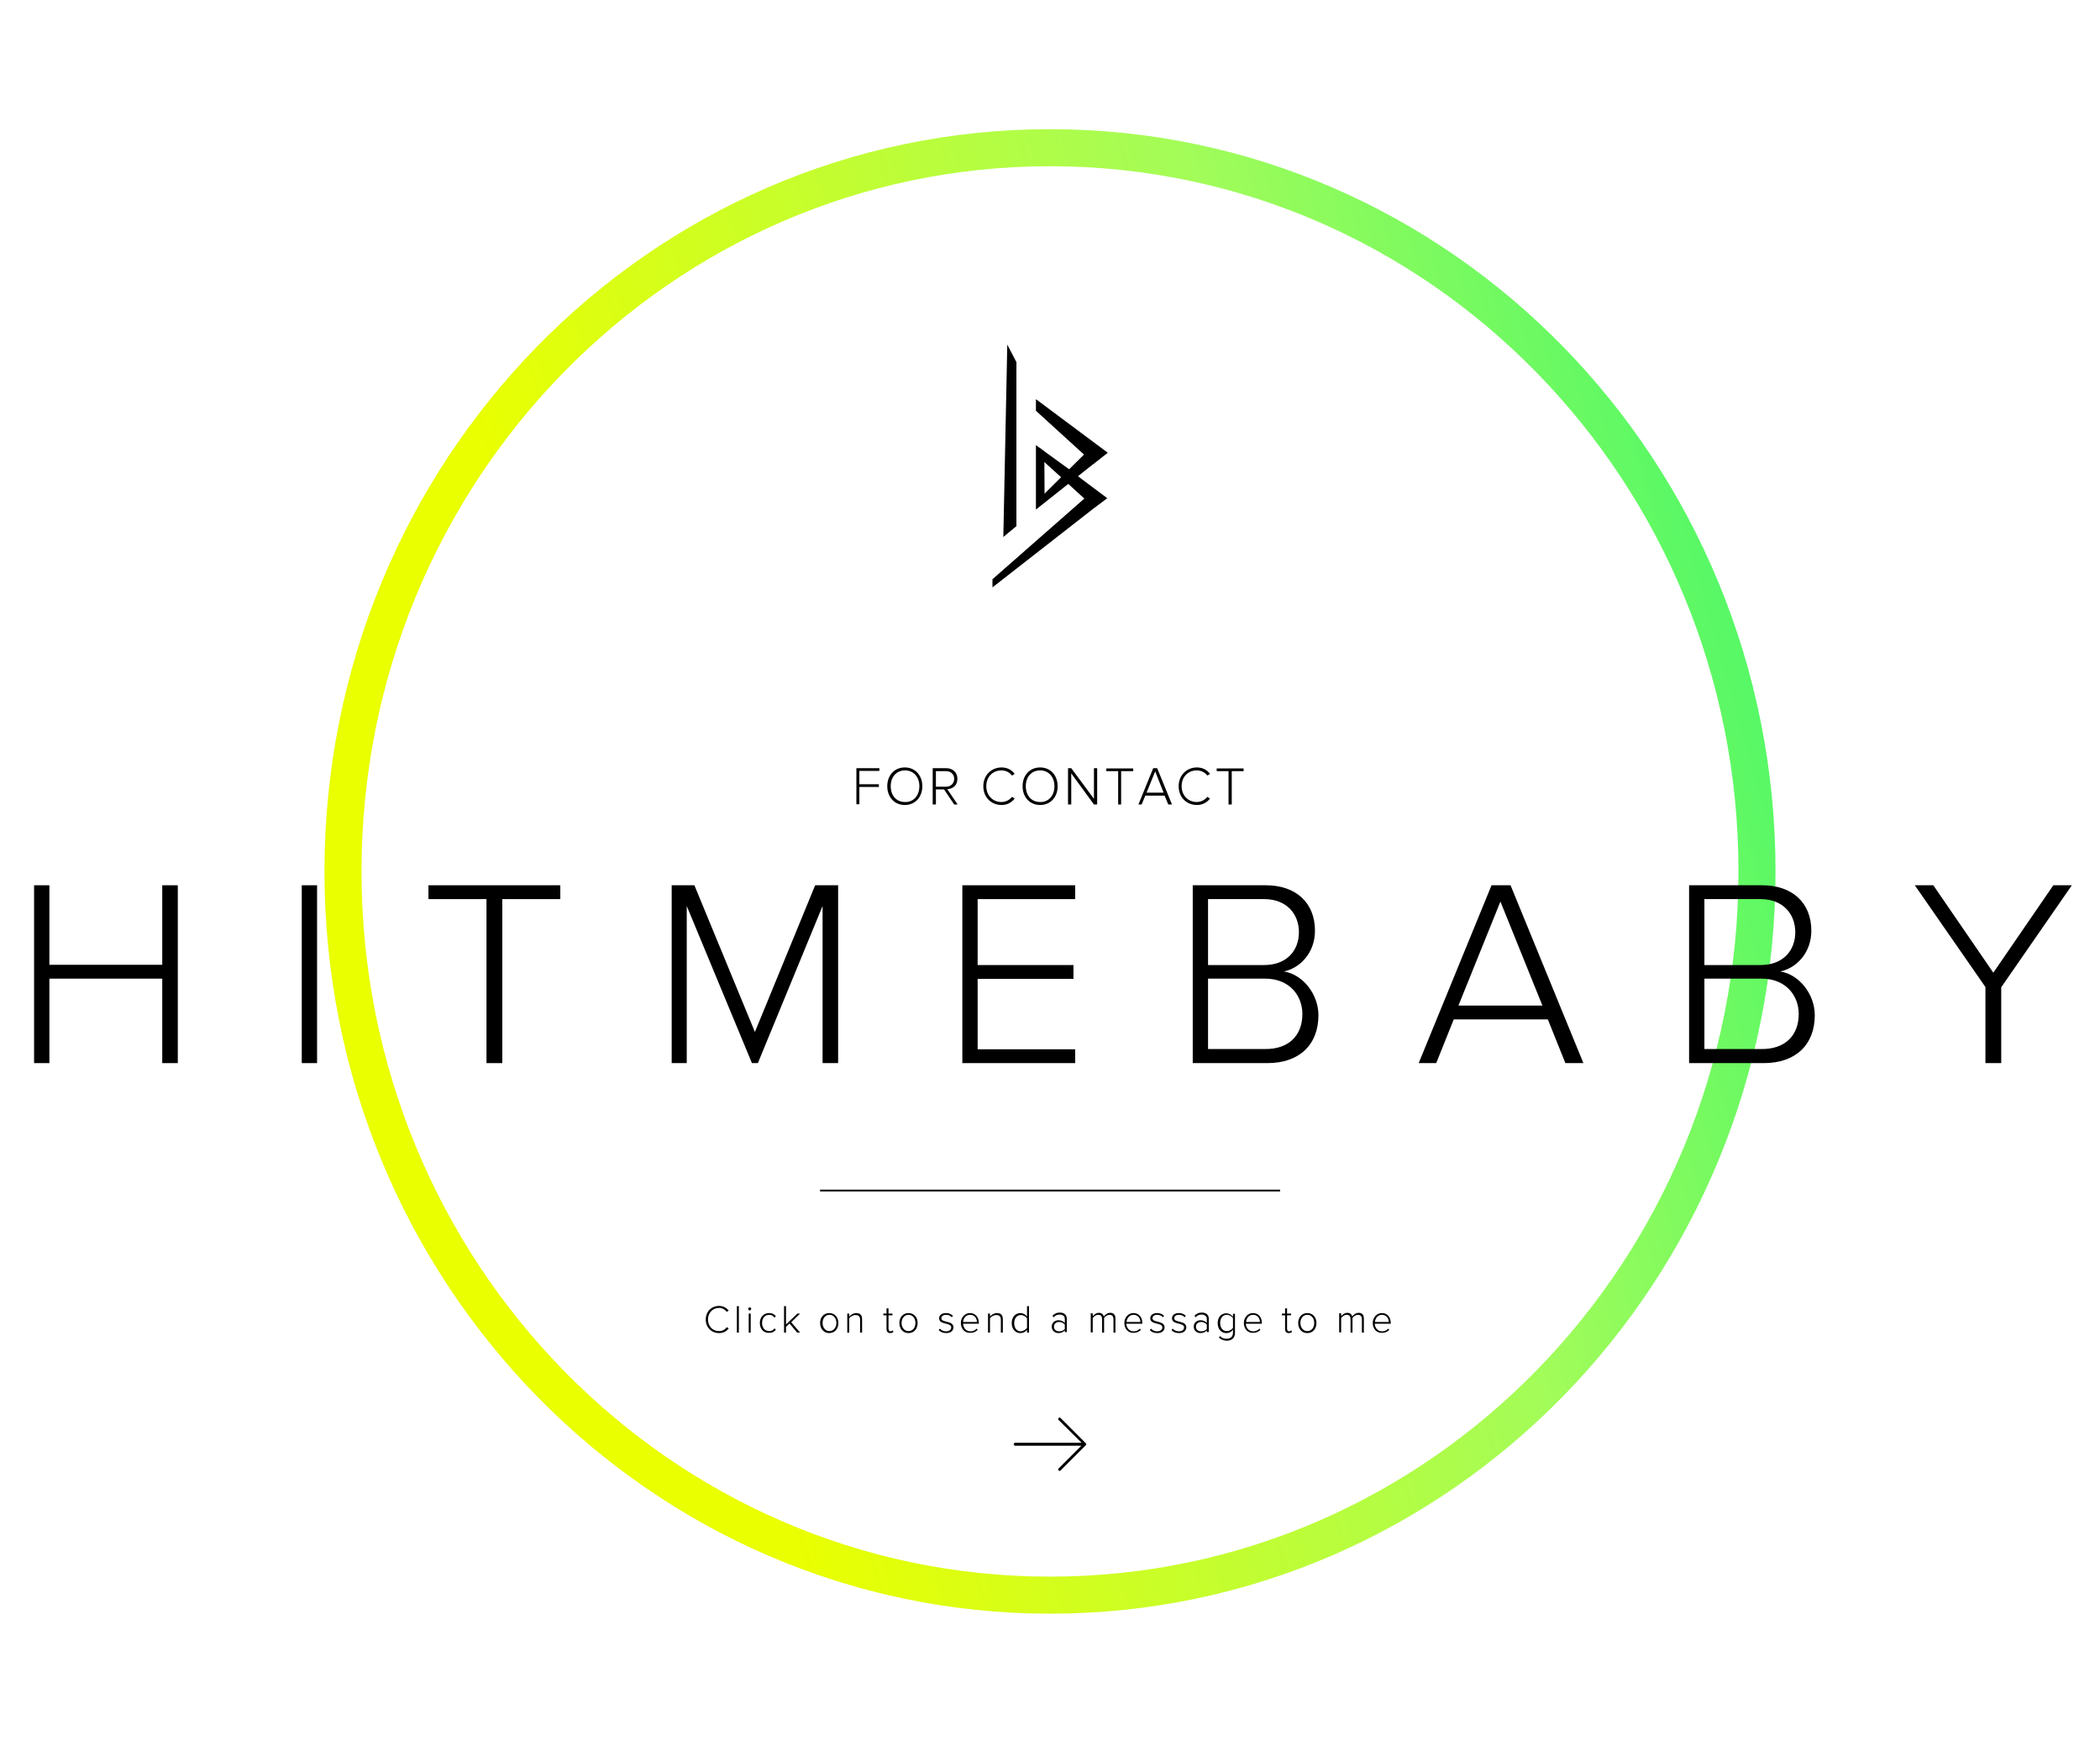
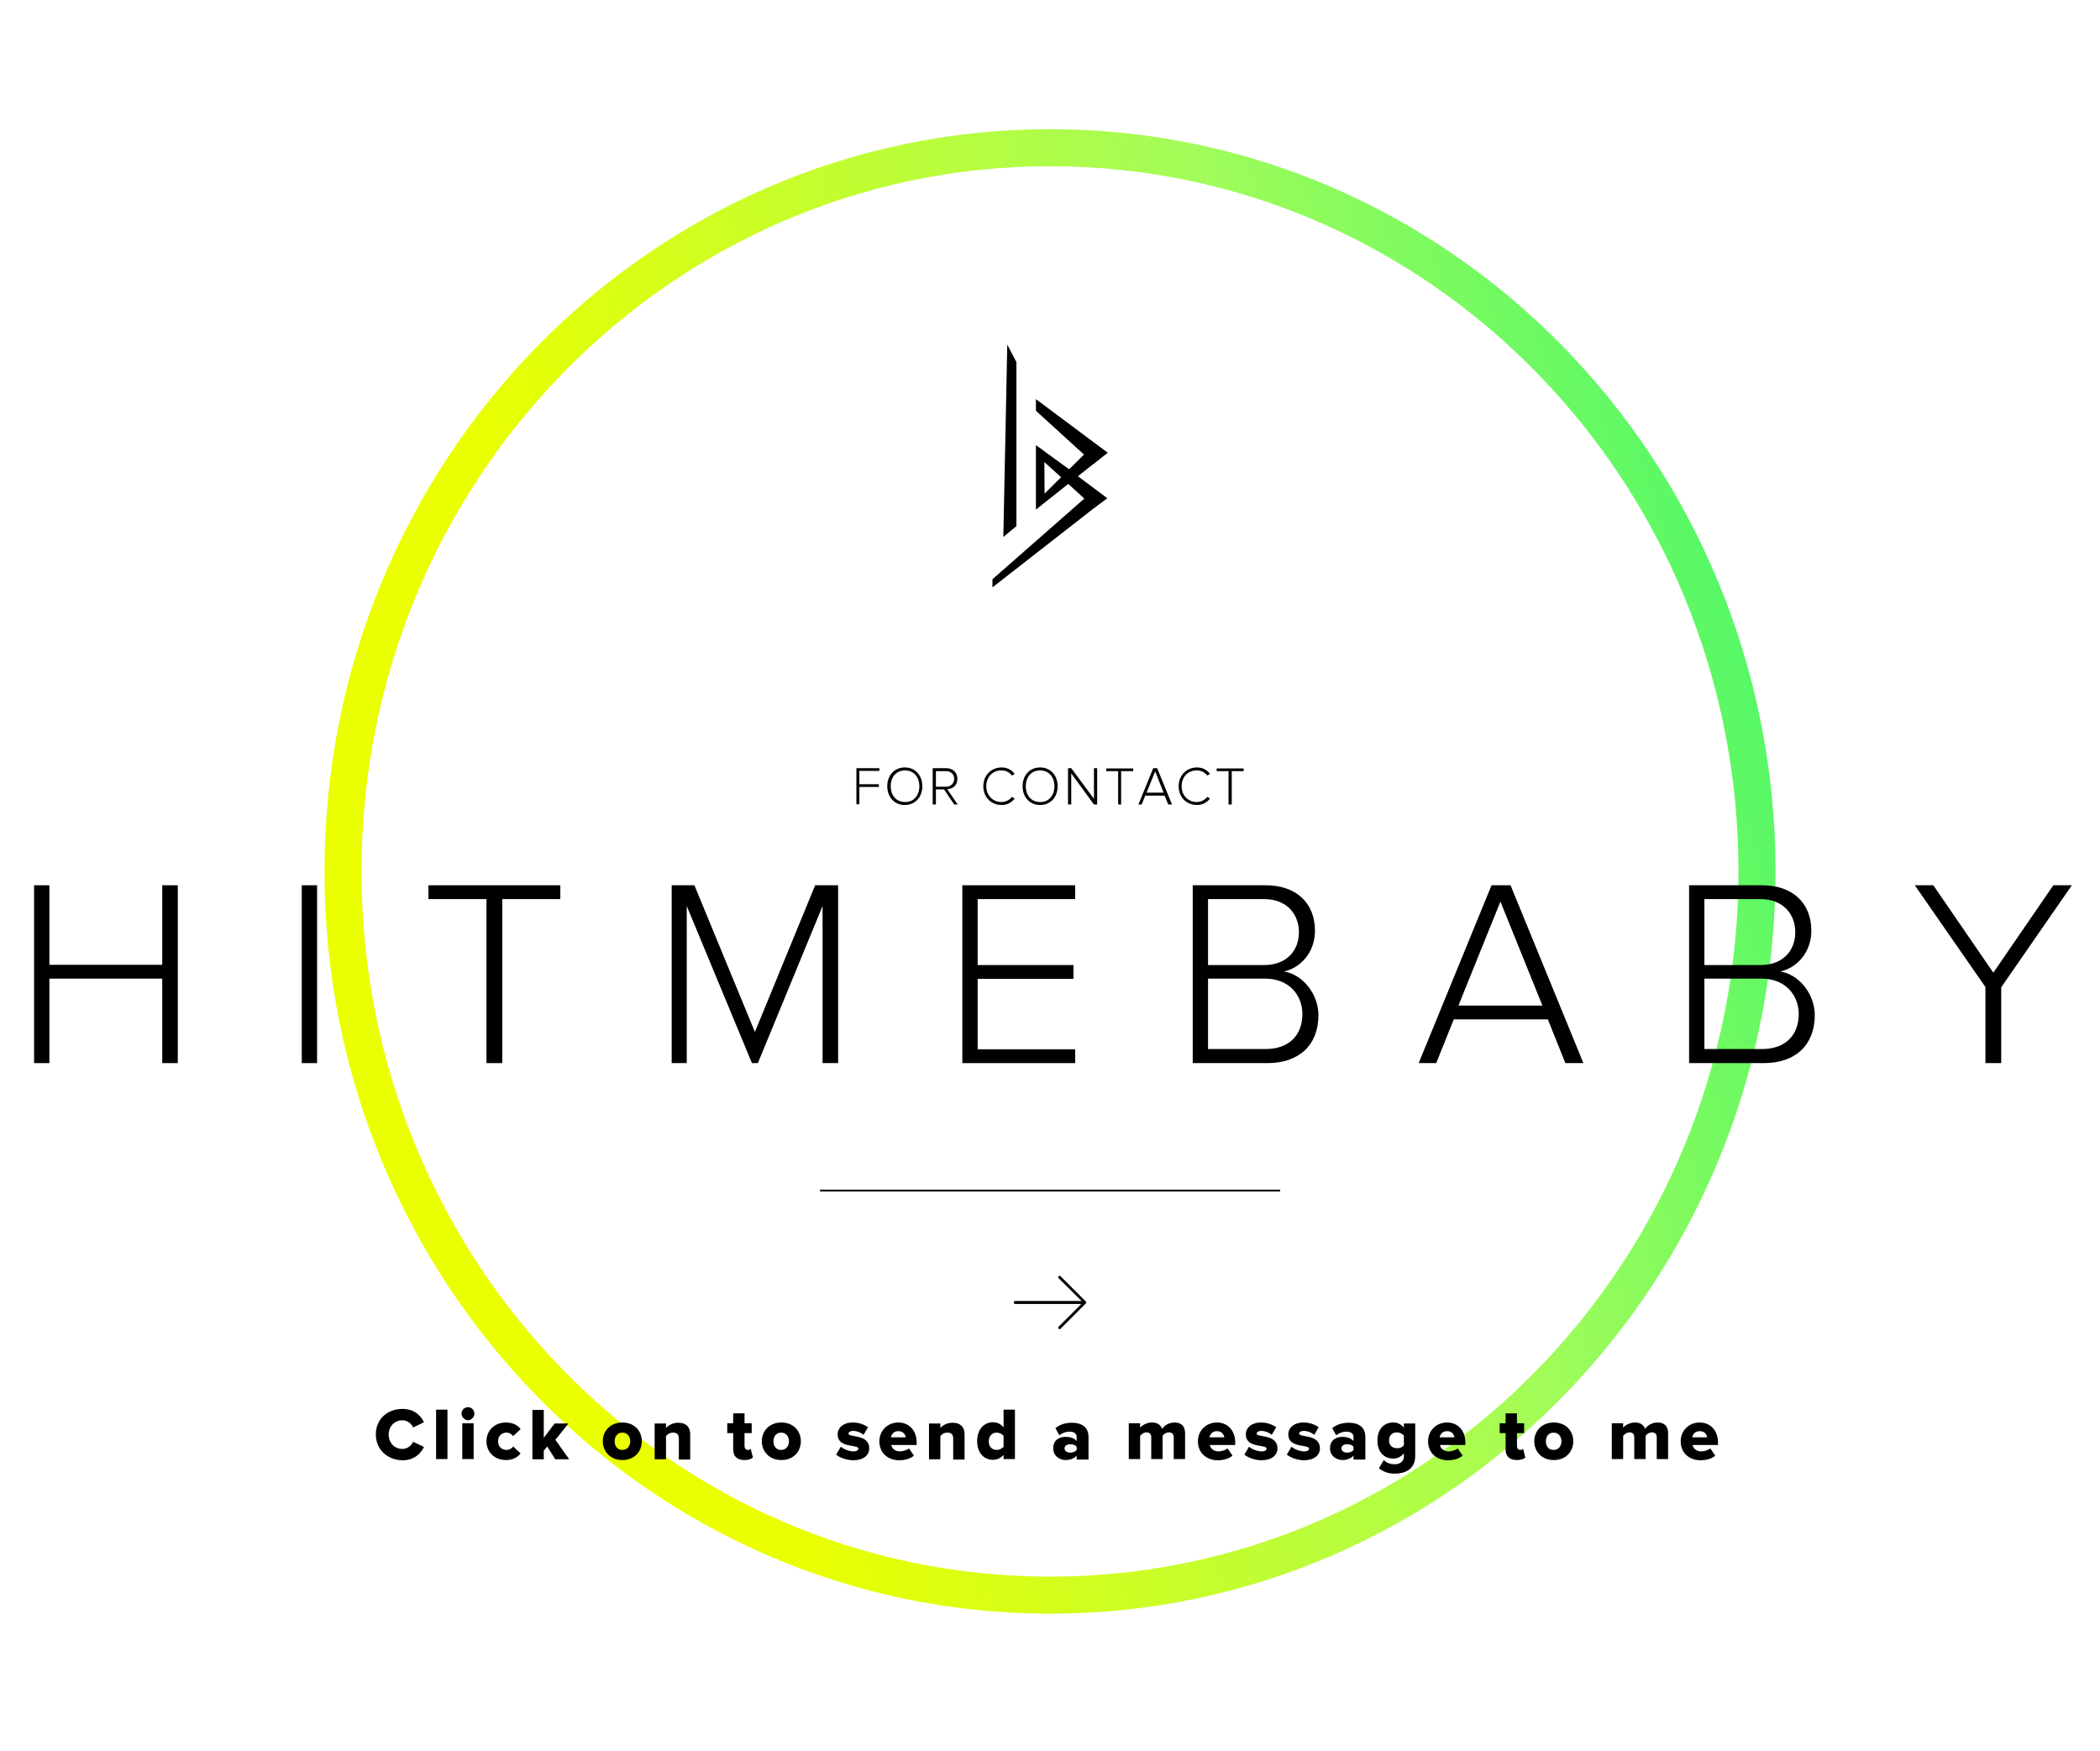
<svg xmlns="http://www.w3.org/2000/svg" version="1.1" id="START" x="0px" y="0px" viewBox="126 -11.4 850.4 708.7" enable-background="new 126 -11.4 850.4 708.7" xml:space="preserve">
  <linearGradient id="SVGID_1_" gradientUnits="userSpaceOnUse" x1="268.262" y1="422.495" x2="834.173" y2="260.223">
    <stop offset="0" style="stop-color:#EAFF00" />
    <stop offset="0.203" style="stop-color:#EAFF00" />
    <stop offset="0.73" style="stop-color:#A2FC59" />
    <stop offset="1" style="stop-color:#57F866" />
  </linearGradient>
  <ellipse fill="none" stroke="url(#SVGID_1_)" stroke-width="15" stroke-miterlimit="10" cx="551.2" cy="341.4" rx="286.3" ry="293" />
  <g>
    <path d="M472.8,314.3v-14.7h9.3v1.1h-8.1v5.4h7.9v1.1h-7.9v7H472.8z" />
    <path d="M485.3,306.9c0-4.3,2.8-7.6,7.1-7.6c4.3,0,7.1,3.3,7.1,7.6s-2.8,7.6-7.1,7.6C488.1,314.5,485.3,311.2,485.3,306.9z    M498.3,306.9c0-3.7-2.3-6.4-5.8-6.4c-3.6,0-5.8,2.7-5.8,6.4c0,3.7,2.2,6.4,5.8,6.4C496,313.4,498.3,310.6,498.3,306.9z" />
    <path d="M512.4,314.3l-4.1-6.1H505v6.1h-1.3v-14.7h5.5c2.5,0,4.5,1.6,4.5,4.3c0,2.7-1.9,4.1-4.1,4.2l4.2,6.2H512.4z M512.4,303.9   c0-1.8-1.3-3.1-3.3-3.1H505v6.3h4.1C511.1,307.1,512.4,305.7,512.4,303.9z" />
    <path d="M524.2,306.9c0-4.5,3.3-7.6,7.4-7.6c2.3,0,4.1,1,5.3,2.6l-1.1,0.7c-0.9-1.3-2.5-2.1-4.3-2.1c-3.5,0-6.1,2.6-6.1,6.4   c0,3.8,2.7,6.4,6.1,6.4c1.8,0,3.4-0.9,4.3-2.1l1.1,0.7c-1.3,1.6-3,2.6-5.3,2.6C527.5,314.5,524.2,311.5,524.2,306.9z" />
    <path d="M540.1,306.9c0-4.3,2.8-7.6,7.1-7.6c4.3,0,7.1,3.3,7.1,7.6s-2.8,7.6-7.1,7.6C542.9,314.5,540.1,311.2,540.1,306.9z    M553,306.9c0-3.7-2.3-6.4-5.8-6.4c-3.6,0-5.8,2.7-5.8,6.4c0,3.7,2.2,6.4,5.8,6.4C550.7,313.4,553,310.6,553,306.9z" />
    <path d="M569,314.3l-9.2-12.6v12.6h-1.3v-14.7h1.3L569,312v-12.4h1.3v14.7H569z" />
    <path d="M578.8,314.3v-13.5H574v-1.1h10.9v1.1H580v13.5H578.8z" />
    <path d="M599.1,314.3l-1.5-3.6h-7.8l-1.5,3.6H587l6-14.7h1.6l6,14.7H599.1z M593.8,300.9l-3.5,8.6h6.9L593.8,300.9z" />
    <path d="M603.3,306.9c0-4.5,3.3-7.6,7.4-7.6c2.3,0,4.1,1,5.3,2.6l-1.1,0.7c-0.9-1.3-2.5-2.1-4.3-2.1c-3.5,0-6.1,2.6-6.1,6.4   c0,3.8,2.7,6.4,6.1,6.4c1.8,0,3.4-0.9,4.3-2.1l1.1,0.7c-1.3,1.6-3,2.6-5.3,2.6C606.6,314.5,603.3,311.5,603.3,306.9z" />
    <path d="M623.5,314.3v-13.5h-4.8v-1.1h10.9v1.1h-4.8v13.5H623.5z" />
  </g>
  <g>
-     <path d="M411.8,522.8c0-3.3,2.4-5.5,5.4-5.5c1.7,0,3,0.8,3.9,1.9l-0.8,0.5c-0.7-0.9-1.8-1.6-3.1-1.6c-2.5,0-4.5,1.9-4.5,4.7   c0,2.8,1.9,4.7,4.5,4.7c1.3,0,2.4-0.6,3.1-1.6l0.8,0.5c-0.9,1.2-2.2,1.9-3.9,1.9C414.2,528.3,411.8,526.1,411.8,522.8z" />
-     <path d="M424.4,528.1v-10.7h0.8v10.7H424.4z" />
-     <path d="M429,518.5c0-0.4,0.3-0.6,0.6-0.6c0.4,0,0.6,0.3,0.6,0.6s-0.3,0.6-0.6,0.6C429.3,519.2,429,518.9,429,518.5z M429.2,528.1   v-7.7h0.8v7.7H429.2z" />
-     <path d="M433.7,524.2c0-2.3,1.5-4,3.8-4c1.3,0,2.1,0.5,2.7,1.3l-0.6,0.5c-0.6-0.8-1.3-1.1-2.1-1.1c-1.8,0-2.9,1.4-2.9,3.3   c0,1.9,1.1,3.3,2.9,3.3c0.8,0,1.6-0.3,2.1-1.1l0.6,0.5c-0.6,0.8-1.4,1.3-2.7,1.3C435.1,528.3,433.7,526.5,433.7,524.2z" />
-     <path d="M448.8,528.1l-3.1-3.7l-1.4,1.4v2.3h-0.8v-10.7h0.8v7.4l4.6-4.4h1.1l-3.6,3.5l3.6,4.2H448.8z" />
-     <path d="M458.1,524.2c0-2.3,1.5-4,3.7-4c2.3,0,3.7,1.8,3.7,4c0,2.3-1.4,4.1-3.7,4.1C459.6,528.3,458.1,526.5,458.1,524.2z    M464.7,524.2c0-1.7-1-3.3-2.8-3.3c-1.8,0-2.8,1.6-2.8,3.3c0,1.7,1,3.3,2.8,3.3C463.6,527.5,464.7,526,464.7,524.2z" />
-     <path d="M474.3,528.1v-5.2c0-1.5-0.8-1.9-1.9-1.9c-1,0-2,0.6-2.5,1.3v5.8h-0.8v-7.7h0.8v1.2c0.6-0.7,1.7-1.4,2.8-1.4   c1.6,0,2.4,0.8,2.4,2.5v5.4H474.3z" />
-     <path d="M485,526.6v-5.5h-1.3v-0.7h1.3v-2.1h0.8v2.1h1.6v0.7h-1.6v5.4c0,0.6,0.3,1.1,0.8,1.1c0.4,0,0.7-0.2,0.9-0.4l0.3,0.6   c-0.3,0.3-0.7,0.5-1.3,0.5C485.5,528.3,485,527.7,485,526.6z" />
-     <path d="M490.2,524.2c0-2.3,1.5-4,3.7-4c2.3,0,3.7,1.8,3.7,4c0,2.3-1.4,4.1-3.7,4.1C491.6,528.3,490.2,526.5,490.2,524.2z    M496.7,524.2c0-1.7-1-3.3-2.8-3.3c-1.8,0-2.8,1.6-2.8,3.3c0,1.7,1,3.3,2.8,3.3C495.7,527.5,496.7,526,496.7,524.2z" />
-     <path d="M506.1,527.1l0.5-0.6c0.5,0.6,1.4,1.1,2.5,1.1c1.3,0,2.1-0.7,2.1-1.6c0-2.1-4.9-0.9-4.9-3.7c0-1.2,1-2.1,2.8-2.1   c1.3,0,2.2,0.5,2.8,1.1l-0.5,0.6c-0.4-0.6-1.3-1-2.3-1c-1.2,0-1.9,0.6-1.9,1.4c0,1.9,4.9,0.8,4.9,3.7c0,1.2-1,2.3-2.9,2.3   C507.9,528.3,506.9,527.9,506.1,527.1z" />
-     <path d="M515.1,524.2c0-2.2,1.6-4,3.7-4c2.4,0,3.6,1.9,3.6,4.1v0.2H516c0.1,1.7,1.2,3.1,3,3.1c1,0,1.9-0.4,2.5-1.1l0.4,0.5   c-0.8,0.8-1.7,1.2-3,1.2C516.7,528.3,515.1,526.6,515.1,524.2z M518.8,520.9c-1.8,0-2.7,1.6-2.8,2.9h5.6   C521.6,522.5,520.8,520.9,518.8,520.9z" />
-     <path d="M531.3,528.1v-5.2c0-1.5-0.8-1.9-1.9-1.9c-1,0-2,0.6-2.5,1.3v5.8h-0.8v-7.7h0.8v1.2c0.6-0.7,1.7-1.4,2.8-1.4   c1.6,0,2.4,0.8,2.4,2.5v5.4H531.3z" />
-     <path d="M541.9,528.1v-1.2c-0.5,0.8-1.5,1.4-2.7,1.4c-2,0-3.5-1.6-3.5-4c0-2.4,1.4-4.1,3.5-4.1c1.1,0,2.1,0.6,2.7,1.4v-4.2h0.8   v10.7H541.9z M541.9,526.2v-3.8c-0.4-0.8-1.5-1.4-2.5-1.4c-1.7,0-2.7,1.4-2.7,3.3s1,3.3,2.7,3.3   C540.4,527.5,541.4,526.9,541.9,526.2z" />
-     <path d="M557.2,528.1v-0.9c-0.7,0.8-1.6,1.1-2.6,1.1c-1.3,0-2.7-0.9-2.7-2.6c0-1.7,1.4-2.6,2.7-2.6c1.1,0,2,0.4,2.6,1.1v-1.6   c0-1.2-0.9-1.8-2.1-1.8c-1,0-1.7,0.3-2.4,1.1l-0.5-0.6c0.8-0.9,1.7-1.3,3-1.3c1.6,0,2.8,0.8,2.8,2.5v5.4H557.2z M557.2,526.6v-1.7   c-0.5-0.7-1.4-1.1-2.3-1.1c-1.3,0-2.1,0.8-2.1,1.9c0,1.1,0.8,1.9,2.1,1.9C555.8,527.6,556.7,527.3,557.2,526.6z" />
-     <path d="M576.9,528.1v-5.4c0-1.1-0.5-1.8-1.6-1.8c-0.8,0-1.8,0.6-2.2,1.3v5.9h-0.8v-5.4c0-1.1-0.4-1.8-1.6-1.8   c-0.8,0-1.7,0.6-2.2,1.3v5.8h-0.8v-7.7h0.8v1.2c0.3-0.5,1.4-1.4,2.5-1.4c1.2,0,1.8,0.7,2,1.5c0.4-0.7,1.5-1.5,2.6-1.5   c1.4,0,2.1,0.8,2.1,2.4v5.6H576.9z" />
-     <path d="M581.3,524.2c0-2.2,1.6-4,3.7-4c2.4,0,3.6,1.9,3.6,4.1v0.2h-6.5c0.1,1.7,1.2,3.1,3,3.1c1,0,1.9-0.4,2.5-1.1l0.4,0.5   c-0.8,0.8-1.7,1.2-3,1.2C582.9,528.3,581.3,526.6,581.3,524.2z M585,520.9c-1.8,0-2.7,1.6-2.8,2.9h5.6   C587.8,522.5,587,520.9,585,520.9z" />
-     <path d="M591.6,527.1l0.5-0.6c0.5,0.6,1.4,1.1,2.5,1.1c1.3,0,2.1-0.7,2.1-1.6c0-2.1-4.9-0.9-4.9-3.7c0-1.2,1-2.1,2.8-2.1   c1.3,0,2.2,0.5,2.8,1.1l-0.5,0.6c-0.4-0.6-1.3-1-2.3-1c-1.2,0-1.9,0.6-1.9,1.4c0,1.9,4.9,0.8,4.9,3.7c0,1.2-1,2.3-2.9,2.3   C593.3,528.3,592.4,527.9,591.6,527.1z" />
-     <path d="M600.4,527.1l0.5-0.6c0.5,0.6,1.4,1.1,2.5,1.1c1.3,0,2.1-0.7,2.1-1.6c0-2.1-4.9-0.9-4.9-3.7c0-1.2,1-2.1,2.8-2.1   c1.3,0,2.2,0.5,2.8,1.1l-0.5,0.6c-0.4-0.6-1.3-1-2.3-1c-1.2,0-1.9,0.6-1.9,1.4c0,1.9,4.9,0.8,4.9,3.7c0,1.2-1,2.3-2.9,2.3   C602.1,528.3,601.1,527.9,600.4,527.1z" />
-     <path d="M614.7,528.1v-0.9c-0.7,0.8-1.6,1.1-2.6,1.1c-1.3,0-2.7-0.9-2.7-2.6c0-1.7,1.4-2.6,2.7-2.6c1.1,0,2,0.4,2.6,1.1v-1.6   c0-1.2-0.9-1.8-2.1-1.8c-1,0-1.7,0.3-2.4,1.1l-0.5-0.6c0.8-0.9,1.7-1.3,3-1.3c1.6,0,2.8,0.8,2.8,2.5v5.4H614.7z M614.7,526.6v-1.7   c-0.5-0.7-1.4-1.1-2.3-1.1c-1.3,0-2.1,0.8-2.1,1.9c0,1.1,0.8,1.9,2.1,1.9C613.3,527.6,614.2,527.3,614.7,526.6z" />
-     <path d="M619.6,530.1l0.5-0.6c0.7,0.8,1.4,1.1,2.6,1.1c1.4,0,2.6-0.7,2.6-2.5v-1.2c-0.5,0.8-1.5,1.4-2.7,1.4c-2,0-3.5-1.6-3.5-4   c0-2.4,1.4-4,3.5-4c1.1,0,2.1,0.6,2.7,1.4v-1.2h0.8v7.7c0,2.4-1.6,3.2-3.5,3.2C621.4,531.2,620.5,531,619.6,530.1z M625.3,526.1   v-3.8c-0.4-0.8-1.5-1.4-2.5-1.4c-1.7,0-2.7,1.4-2.7,3.3c0,1.9,1,3.3,2.7,3.3C623.8,527.5,624.9,526.9,625.3,526.1z" />
-     <path d="M629.7,524.2c0-2.2,1.6-4,3.7-4c2.4,0,3.6,1.9,3.6,4.1v0.2h-6.5c0.1,1.7,1.2,3.1,3,3.1c1,0,1.9-0.4,2.5-1.1l0.4,0.5   c-0.8,0.8-1.7,1.2-3,1.2C631.3,528.3,629.7,526.6,629.7,524.2z M633.4,520.9c-1.8,0-2.7,1.6-2.8,2.9h5.6   C636.2,522.5,635.4,520.9,633.4,520.9z" />
-     <path d="M646.4,526.6v-5.5h-1.3v-0.7h1.3v-2.1h0.8v2.1h1.6v0.7h-1.6v5.4c0,0.6,0.3,1.1,0.8,1.1c0.4,0,0.7-0.2,0.9-0.4l0.3,0.6   c-0.3,0.3-0.7,0.5-1.3,0.5C646.9,528.3,646.4,527.7,646.4,526.6z" />
-     <path d="M651.7,524.2c0-2.3,1.5-4,3.7-4c2.3,0,3.7,1.8,3.7,4c0,2.3-1.4,4.1-3.7,4.1C653.1,528.3,651.7,526.5,651.7,524.2z    M658.2,524.2c0-1.7-1-3.3-2.8-3.3c-1.8,0-2.8,1.6-2.8,3.3c0,1.7,1,3.3,2.8,3.3C657.2,527.5,658.2,526,658.2,524.2z" />
-     <path d="M677.5,528.1v-5.4c0-1.1-0.5-1.8-1.6-1.8c-0.8,0-1.8,0.6-2.2,1.3v5.9h-0.8v-5.4c0-1.1-0.4-1.8-1.6-1.8   c-0.8,0-1.7,0.6-2.2,1.3v5.8h-0.8v-7.7h0.8v1.2c0.3-0.5,1.4-1.4,2.5-1.4c1.2,0,1.8,0.7,2,1.5c0.4-0.7,1.5-1.5,2.6-1.5   c1.4,0,2.1,0.8,2.1,2.4v5.6H677.5z" />
-     <path d="M681.9,524.2c0-2.2,1.6-4,3.7-4c2.4,0,3.6,1.9,3.6,4.1v0.2h-6.5c0.1,1.7,1.2,3.1,3,3.1c1,0,1.9-0.4,2.5-1.1l0.4,0.5   c-0.8,0.8-1.7,1.2-3,1.2C683.5,528.3,681.9,526.6,681.9,524.2z M685.6,520.9c-1.8,0-2.7,1.6-2.8,2.9h5.6   C688.4,522.5,687.5,520.9,685.6,520.9z" />
+     <path d="M278.2,569.3c0-6.2,4.7-10.3,10.8-10.3c4.8,0,7.4,2.7,8.7,5.4l-4.4,2.1c-0.7-1.6-2.4-2.9-4.3-2.9c-3.3,0-5.6,2.5-5.6,5.8   c0,3.3,2.3,5.8,5.6,5.8c1.9,0,3.6-1.3,4.3-2.9l4.4,2.1c-1.3,2.6-3.9,5.4-8.7,5.4C282.9,579.7,278.2,575.5,278.2,569.3z" />
+     <path d="M302.6,579.3v-20h4.6v20H302.6z" />
+     <path d="M312.9,560.9c0-1.5,1.2-2.6,2.6-2.6c1.5,0,2.6,1.2,2.6,2.6s-1.2,2.7-2.6,2.7C314.1,563.5,312.9,562.3,312.9,560.9z    M313.2,579.3v-14.5h4.6v14.5H313.2z" />
+     <path d="M323,572.1c0-4.5,3.4-7.6,7.9-7.6c3.1,0,5.1,1.4,5.9,2.7l-3,2.8c-0.6-0.8-1.5-1.4-2.7-1.4c-1.9,0-3.4,1.3-3.4,3.5   c0,2.2,1.5,3.5,3.4,3.5c1.2,0,2.2-0.6,2.7-1.4l3,2.8c-0.9,1.3-2.8,2.7-5.9,2.7C326.4,579.7,323,576.6,323,572.1z" />
+     <path d="M350.8,579.3l-3.2-5.1l-1.4,1.7v3.5h-4.6v-20h4.6v11.3l4.4-5.8h5.6l-5.3,6.6l5.6,7.9H350.8z" />
+     <path d="M370.1,572.1c0-4.1,3-7.6,7.9-7.6c5,0,7.9,3.5,7.9,7.6s-2.9,7.6-7.9,7.6C373.1,579.7,370.1,576.1,370.1,572.1z    M381.2,572.1c0-1.9-1.1-3.5-3.2-3.5c-2,0-3.1,1.6-3.1,3.5c0,2,1.1,3.5,3.1,3.5C380.1,575.6,381.2,574,381.2,572.1z" />
+     <path d="M400.9,579.3V571c0-1.8-0.9-2.4-2.4-2.4c-1.4,0-2.3,0.8-2.8,1.4v9.4h-4.6v-14.5h4.6v1.8c0.9-1,2.6-2.1,5-2.1   c3.3,0,4.8,1.9,4.8,4.6v10.3H400.9z" />
+     <path d="M422.9,575.4v-6.6h-2.4v-4h2.4v-4h4.6v4h2.9v4h-2.9v5.3c0,0.8,0.5,1.5,1.3,1.5c0.5,0,1-0.2,1.2-0.4l0.9,3.5   c-0.6,0.5-1.7,1-3.4,1C424.5,579.7,422.9,578.2,422.9,575.4z" />
+     <path d="M434.5,572.1c0-4.1,3-7.6,7.9-7.6c5,0,7.9,3.5,7.9,7.6s-2.9,7.6-7.9,7.6C437.4,579.7,434.5,576.1,434.5,572.1z    M445.5,572.1c0-1.9-1.1-3.5-3.2-3.5c-2,0-3.1,1.6-3.1,3.5c0,2,1.1,3.5,3.1,3.5C444.4,575.6,445.5,574,445.5,572.1z" />
+     <path d="M464.6,577.5l1.9-3.2c1.1,1,3.4,1.9,5.1,1.9c1.4,0,2-0.5,2-1.1c0-1.9-8.4,0-8.4-5.8c0-2.6,2.2-4.8,6.2-4.8   c2.4,0,4.5,0.8,6.1,1.9l-1.8,3.1c-0.9-0.8-2.5-1.6-4.3-1.6c-1.1,0-1.8,0.5-1.8,1.1c0,1.7,8.4,0,8.4,6c0,2.8-2.4,4.8-6.6,4.8   C468.8,579.7,466.1,578.8,464.6,577.5z" />
+     <path d="M482.1,572.1c0-4.2,3.2-7.6,7.7-7.6c4.3,0,7.4,3.2,7.4,8.1v1h-10.3c0.3,1.4,1.5,2.6,3.6,2.6c1,0,2.8-0.5,3.6-1.2l2,2.9   c-1.4,1.3-3.8,1.9-6.1,1.9C485.5,579.7,482.1,576.8,482.1,572.1z M489.8,568c-2,0-2.8,1.4-3,2.5h6C492.6,569.5,491.9,568,489.8,568   z" />
+     <path d="M512,579.3V571c0-1.8-0.9-2.4-2.4-2.4c-1.4,0-2.3,0.8-2.8,1.4v9.4h-4.6v-14.5h4.6v1.8c0.9-1,2.6-2.1,5-2.1   c3.3,0,4.8,1.9,4.8,4.6v10.3H512z" />
+     <path d="M532.4,579.3v-1.7c-1.2,1.4-2.7,2-4.3,2c-3.6,0-6.4-2.7-6.4-7.6c0-4.7,2.8-7.6,6.4-7.6c1.6,0,3.1,0.6,4.3,2.1v-7.2h4.6v20   H532.4z M532.4,574.3v-4.4c-0.6-0.8-1.8-1.3-2.8-1.3c-1.8,0-3.2,1.3-3.2,3.5s1.3,3.5,3.2,3.5C530.6,575.6,531.8,575.1,532.4,574.3z   " />
+     <path d="M562,579.3v-1.4c-0.9,1.1-2.6,1.8-4.5,1.8c-2.2,0-5-1.5-5-4.8c0-3.5,2.8-4.6,5-4.6c1.9,0,3.6,0.6,4.5,1.7v-1.7   c0-1.3-1.1-2.1-2.9-2.1c-1.4,0-2.9,0.5-4.1,1.5l-1.6-2.9c1.9-1.6,4.3-2.2,6.6-2.2c3.5,0,6.8,1.3,6.8,5.8v9.1H562z M562,575.6v-1.3   c-0.5-0.7-1.6-1-2.6-1c-1.2,0-2.3,0.5-2.3,1.7c0,1.1,1.1,1.7,2.3,1.7C560.4,576.7,561.5,576.3,562,575.6z" />
+     <path d="M601.3,579.3v-8.8c0-1.1-0.5-2-1.9-2c-1.3,0-2.2,0.8-2.6,1.4v9.4h-4.6v-8.8c0-1.1-0.5-2-1.9-2c-1.2,0-2.1,0.8-2.6,1.4v9.4   h-4.6v-14.5h4.6v1.8c0.6-0.8,2.5-2.1,4.8-2.1c2.1,0,3.5,0.9,4.1,2.6c0.8-1.3,2.7-2.6,5-2.6c2.7,0,4.3,1.4,4.3,4.3v10.5H601.3z" />
+     <path d="M611.1,572.1c0-4.2,3.2-7.6,7.7-7.6c4.3,0,7.4,3.2,7.4,8.1v1h-10.3c0.3,1.4,1.5,2.6,3.6,2.6c1,0,2.8-0.5,3.6-1.2l2,2.9   c-1.4,1.3-3.8,1.9-6.1,1.9C614.5,579.7,611.1,576.8,611.1,572.1z M618.8,568c-2,0-2.8,1.4-3,2.5h6C621.6,569.5,620.9,568,618.8,568   z" />
+     <path d="M629.9,577.5l1.9-3.2c1.1,1,3.4,1.9,5.1,1.9c1.4,0,2-0.5,2-1.1c0-1.9-8.4,0-8.4-5.8c0-2.6,2.2-4.8,6.2-4.8   c2.4,0,4.5,0.8,6.1,1.9l-1.8,3.1c-0.9-0.8-2.5-1.6-4.3-1.6c-1.1,0-1.8,0.5-1.8,1.1c0,1.7,8.4,0,8.4,6c0,2.8-2.4,4.8-6.6,4.8   C634.1,579.7,631.5,578.8,629.9,577.5z" />
+     <path d="M647.1,577.5l1.9-3.2c1.1,1,3.4,1.9,5.1,1.9c1.4,0,2-0.5,2-1.1c0-1.9-8.4,0-8.4-5.8c0-2.6,2.2-4.8,6.2-4.8   c2.4,0,4.5,0.8,6.1,1.9l-1.8,3.1c-0.9-0.8-2.5-1.6-4.3-1.6c-1.1,0-1.8,0.5-1.8,1.1c0,1.7,8.4,0,8.4,6c0,2.8-2.4,4.8-6.6,4.8   C651.3,579.7,648.7,578.8,647.1,577.5z" />
+     <path d="M674.1,579.3v-1.4c-0.9,1.1-2.6,1.8-4.5,1.8c-2.2,0-5-1.5-5-4.8c0-3.5,2.8-4.6,5-4.6c1.9,0,3.6,0.6,4.5,1.7v-1.7   c0-1.3-1.1-2.1-2.9-2.1c-1.4,0-2.9,0.5-4.1,1.5l-1.6-2.9c1.9-1.6,4.3-2.2,6.6-2.2c3.5,0,6.8,1.3,6.8,5.8v9.1H674.1z M674.1,575.6   v-1.3c-0.5-0.7-1.6-1-2.6-1c-1.2,0-2.3,0.5-2.3,1.7c0,1.1,1.1,1.7,2.3,1.7C672.6,576.7,673.7,576.3,674.1,575.6z" />
+     <path d="M684.4,583l2-3.3c1.1,1.2,2.7,1.7,4.4,1.7c1.5,0,3.7-0.6,3.7-3.3V577c-1.2,1.4-2.6,2.1-4.3,2.1c-3.5,0-6.4-2.4-6.4-7.3   c0-4.8,2.8-7.3,6.4-7.3c1.6,0,3.1,0.6,4.3,2.1v-1.7h4.6V578c0,5.9-4.7,7.2-8.3,7.2C688.4,585.2,686.3,584.6,684.4,583z    M694.5,573.7v-3.9c-0.6-0.8-1.8-1.3-2.8-1.3c-1.8,0-3.2,1.1-3.2,3.2c0,2.1,1.3,3.2,3.2,3.2C692.7,575,694,574.5,694.5,573.7z" />
+     <path d="M704.3,572.1c0-4.2,3.2-7.6,7.7-7.6c4.3,0,7.4,3.2,7.4,8.1v1h-10.3c0.3,1.4,1.5,2.6,3.6,2.6c1,0,2.8-0.5,3.6-1.2l2,2.9   c-1.4,1.3-3.8,1.9-6.1,1.9C707.7,579.7,704.3,576.8,704.3,572.1z M712,568c-2,0-2.8,1.4-3,2.5h6C714.8,569.5,714.1,568,712,568z" />
+     <path d="M735.7,575.4v-6.6h-2.4v-4h2.4v-4h4.6v4h2.9v4h-2.9v5.3c0,0.8,0.5,1.5,1.3,1.5c0.5,0,1-0.2,1.2-0.4l0.9,3.5   c-0.6,0.5-1.7,1-3.4,1C737.3,579.7,735.7,578.2,735.7,575.4z" />
+     <path d="M747.3,572.1c0-4.1,3-7.6,7.9-7.6c5,0,7.9,3.5,7.9,7.6s-2.9,7.6-7.9,7.6C750.2,579.7,747.3,576.1,747.3,572.1z    M758.3,572.1c0-1.9-1.1-3.5-3.2-3.5c-2,0-3.1,1.6-3.1,3.5c0,2,1.1,3.5,3.1,3.5C757.2,575.6,758.3,574,758.3,572.1z" />
+     <path d="M796.9,579.3v-8.8c0-1.1-0.5-2-1.9-2c-1.3,0-2.2,0.8-2.6,1.4v9.4h-4.6v-8.8c0-1.1-0.5-2-1.9-2c-1.2,0-2.1,0.8-2.6,1.4v9.4   h-4.6v-14.5h4.6v1.8c0.6-0.8,2.5-2.1,4.8-2.1c2.1,0,3.5,0.9,4.1,2.6c0.8-1.3,2.7-2.6,5-2.6c2.7,0,4.3,1.4,4.3,4.3v10.5H796.9z" />
+     <path d="M806.6,572.1c0-4.2,3.2-7.6,7.7-7.6c4.3,0,7.4,3.2,7.4,8.1v1h-10.3c0.3,1.4,1.5,2.6,3.6,2.6c1,0,2.8-0.5,3.6-1.2l2,2.9   c-1.4,1.3-3.8,1.9-6.1,1.9C810,579.7,806.6,576.8,806.6,572.1z M814.3,568c-2,0-2.8,1.4-3,2.5h6C817.2,569.5,816.4,568,814.3,568z" />
  </g>
  <g>
    <path d="M191.7,419v-34.2H146V419h-6.2v-72h6.2v32.2h45.7V347h6.3v72H191.7z" />
    <path d="M248.2,419v-72h6.2v72H248.2z" />
    <path d="M323,419v-66.4h-23.5V347h53.4v5.6h-23.5V419H323z" />
    <path d="M459.1,419v-63.6L432.9,419h-2.4l-26.4-63.6V419H398v-72h9.2l24.5,59.4l24.4-59.4h9.3v72H459.1z" />
    <path d="M515.7,419v-72h45.7v5.6h-39.5v26.7h38.8v5.6h-38.8v28.5h39.5v5.6H515.7z" />
    <path d="M609,419v-72h29.6c12.1,0,19.9,7,19.9,18.4c0,9.1-6.2,15.2-12.6,16.5c7.7,1.2,14,9.2,14,17.7c0,12-7.8,19.4-20.6,19.4H609z    M652,366c0-7.3-4.9-13.4-14.1-13.4h-22.7v26.7h22.7C647.1,379.3,652,373.4,652,366z M653.4,399.1c0-7.3-5.1-14.3-15.1-14.3h-23.1   v28.5h23.1C647.8,413.4,653.4,407.9,653.4,399.1z" />
    <path d="M759.9,419l-7.1-17.7h-38.1l-7.1,17.7h-7.1l29.5-72h7.7l29.5,72H759.9z M733.6,353.6l-17,42.1h34L733.6,353.6z" />
    <path d="M810,419v-72h29.6c12.1,0,19.9,7,19.9,18.4c0,9.1-6.2,15.2-12.6,16.5c7.7,1.2,14,9.2,14,17.7c0,12-7.8,19.4-20.6,19.4H810z    M853,366c0-7.3-4.9-13.4-14.1-13.4h-22.7v26.7h22.7C848.1,379.3,853,373.4,853,366z M854.4,399.1c0-7.3-5.1-14.3-15.1-14.3h-23.1   v28.5h23.1C848.8,413.4,854.4,407.9,854.4,399.1z" />
    <path d="M930,419v-30.8L901.4,347h7.5l24.3,35.4l24.3-35.4h7.5l-28.6,41.3V419H930z" />
  </g>
  <line fill="none" stroke="#000000" stroke-width="0.763" x1="458.1" y1="470.6" x2="644.4" y2="470.6" />
  <g>
    <polygon points="546.7,169.7 559.1,178.7 555.8,181.9 548.3,175.1  " />
    <polygon points="537.6,201.6 532.3,206 533.9,128.1 537.6,135.2  " />
    <polygon points="569,176.3 545.5,154.9 545.5,150.2 574.6,171.9  " />
    <polygon points="569.3,194.1 527.9,226.4 527.9,223.1 565.5,190.1  " />
    <polygon points="545.5,168.8 548.9,171.4 549,188.8 545.5,192.1  " />
    <polygon points="569.2,176.1 545.5,194.9 545.5,191.9 565.3,172.3  " />
    <polygon points="569.2,194.2 556.4,182.5 558.9,178.7 574.4,190.3  " />
  </g>
  <g id="Ebene_5">
    <g display="none">
-       <path display="inline" d="M551.2,558.6c0.3,0,0.6,0.3,0.6,0.6V586l9.2-9.3c0.1-0.1,0.2-0.2,0.4-0.2c0.3,0,0.6,0.3,0.6,0.6    c0,0.2-0.1,0.3-0.2,0.4l-10.2,10.2c-0.1,0.1-0.2,0.2-0.4,0.2c-0.1,0-0.3-0.1-0.4-0.2l-10.2-10.2c-0.1-0.1-0.2-0.2-0.2-0.4    c0-0.3,0.3-0.6,0.6-0.6c0.1,0,0.3,0.1,0.4,0.2l9.2,9.2v-26.8C550.6,558.9,550.9,558.6,551.2,558.6z" />
+       <path display="inline" d="M551.2,501.2c0.3,0,0.6,0.3,0.6,0.6v26.8l9.2-9.3c0.1-0.1,0.2-0.2,0.4-0.2c0.3,0,0.6,0.3,0.6,0.6    c0,0.1-0.1,0.3-0.2,0.4l-10.2,10.2c-0.1,0.1-0.2,0.2-0.4,0.2c-0.1,0-0.3-0.1-0.4-0.2l-10.2-10.2c-0.1-0.1-0.2-0.2-0.2-0.4    c0-0.3,0.3-0.6,0.6-0.6c0.1,0,0.3,0.1,0.4,0.2l9.2,9.2v-26.8C550.6,501.4,550.9,501.2,551.2,501.2z" />
    </g>
    <g display="none">
-       <path display="inline" d="M550.6,587.4v-26.8l-9.2,9.2c-0.1,0.1-0.2,0.2-0.4,0.2c-0.3,0-0.6-0.3-0.6-0.6c0-0.2,0.1-0.3,0.2-0.4    l10.2-10.2c0.1-0.1,0.3-0.2,0.4-0.2c0.1,0,0.3,0.1,0.4,0.2l10.2,10.2c0.1,0.1,0.2,0.2,0.2,0.4c0,0.3-0.3,0.6-0.6,0.6    c-0.1,0-0.3-0.1-0.4-0.2l-9.2-9.3v26.9c0,0.3-0.3,0.6-0.6,0.6C550.9,588,550.6,587.7,550.6,587.4z" />
+       <path display="inline" d="M550.6,530v-26.8l-9.2,9.2c-0.1,0.1-0.2,0.2-0.4,0.2c-0.3,0-0.6-0.3-0.6-0.6c0-0.1,0.1-0.3,0.2-0.4    l10.2-10.2c0.1-0.1,0.3-0.2,0.4-0.2c0.1,0,0.3,0.1,0.4,0.2l10.2,10.2c0.1,0.1,0.2,0.2,0.2,0.4c0,0.3-0.3,0.6-0.6,0.6    c-0.1,0-0.3-0.1-0.4-0.2l-9.2-9.3V530c0,0.3-0.3,0.6-0.6,0.6C550.9,530.5,550.6,530.3,550.6,530z" />
    </g>
    <g>
-       <path d="M536.5,573.3c0-0.3,0.3-0.6,0.6-0.6H564l-9.3-9.2c-0.1-0.1-0.2-0.2-0.2-0.4c0-0.3,0.3-0.6,0.6-0.6c0.2,0,0.3,0.1,0.4,0.2    l10.2,10.2c0.1,0.1,0.2,0.2,0.2,0.4c0,0.1-0.1,0.3-0.2,0.4l-10.2,10.2c-0.1,0.1-0.2,0.2-0.4,0.2c-0.3,0-0.6-0.3-0.6-0.6    c0-0.2,0.1-0.3,0.2-0.4l9.2-9.2h-26.8C536.8,573.9,536.5,573.6,536.5,573.3z" />
+       <path d="M536.5,515.9c0-0.3,0.3-0.6,0.6-0.6H564l-9.3-9.2c-0.1-0.1-0.2-0.2-0.2-0.4c0-0.3,0.3-0.6,0.6-0.6c0.2,0,0.3,0.1,0.4,0.2    l10.2,10.2c0.1,0.1,0.2,0.2,0.2,0.4c0,0.1-0.1,0.3-0.2,0.4l-10.2,10.2c-0.1,0.1-0.2,0.2-0.4,0.2c-0.3,0-0.6-0.3-0.6-0.6    c0-0.1,0.1-0.3,0.2-0.4l9.2-9.2h-26.8C536.8,516.5,536.5,516.2,536.5,515.9z" />
    </g>
    <g display="none">
-       <path display="inline" d="M565.3,573.9h-26.8l9.2,9.2c0.1,0.1,0.2,0.2,0.2,0.4c0,0.3-0.3,0.6-0.6,0.6c-0.1,0-0.3-0.1-0.4-0.2    l-10.2-10.2c-0.1-0.1-0.2-0.3-0.2-0.4c0-0.2,0.1-0.3,0.2-0.4l10.2-10.2c0.1-0.1,0.2-0.2,0.4-0.2c0.3,0,0.6,0.3,0.6,0.6    c0,0.2-0.1,0.3-0.2,0.4l-9.3,9.2h26.9c0.3,0,0.6,0.3,0.6,0.6C565.9,573.6,565.6,573.9,565.3,573.9z" />
+       <path display="inline" d="M565.3,516.5h-26.8l9.2,9.2c0.1,0.1,0.2,0.2,0.2,0.4c0,0.3-0.3,0.6-0.6,0.6c-0.1,0-0.3-0.1-0.4-0.2    l-10.2-10.2c-0.1-0.1-0.2-0.3-0.2-0.4c0-0.1,0.1-0.3,0.2-0.4l10.2-10.2c0.1-0.1,0.2-0.2,0.4-0.2c0.3,0,0.6,0.3,0.6,0.6    c0,0.1-0.1,0.3-0.2,0.4l-9.3,9.2h26.9c0.3,0,0.6,0.3,0.6,0.6C565.9,516.2,565.6,516.5,565.3,516.5z" />
    </g>
  </g>
</svg>
